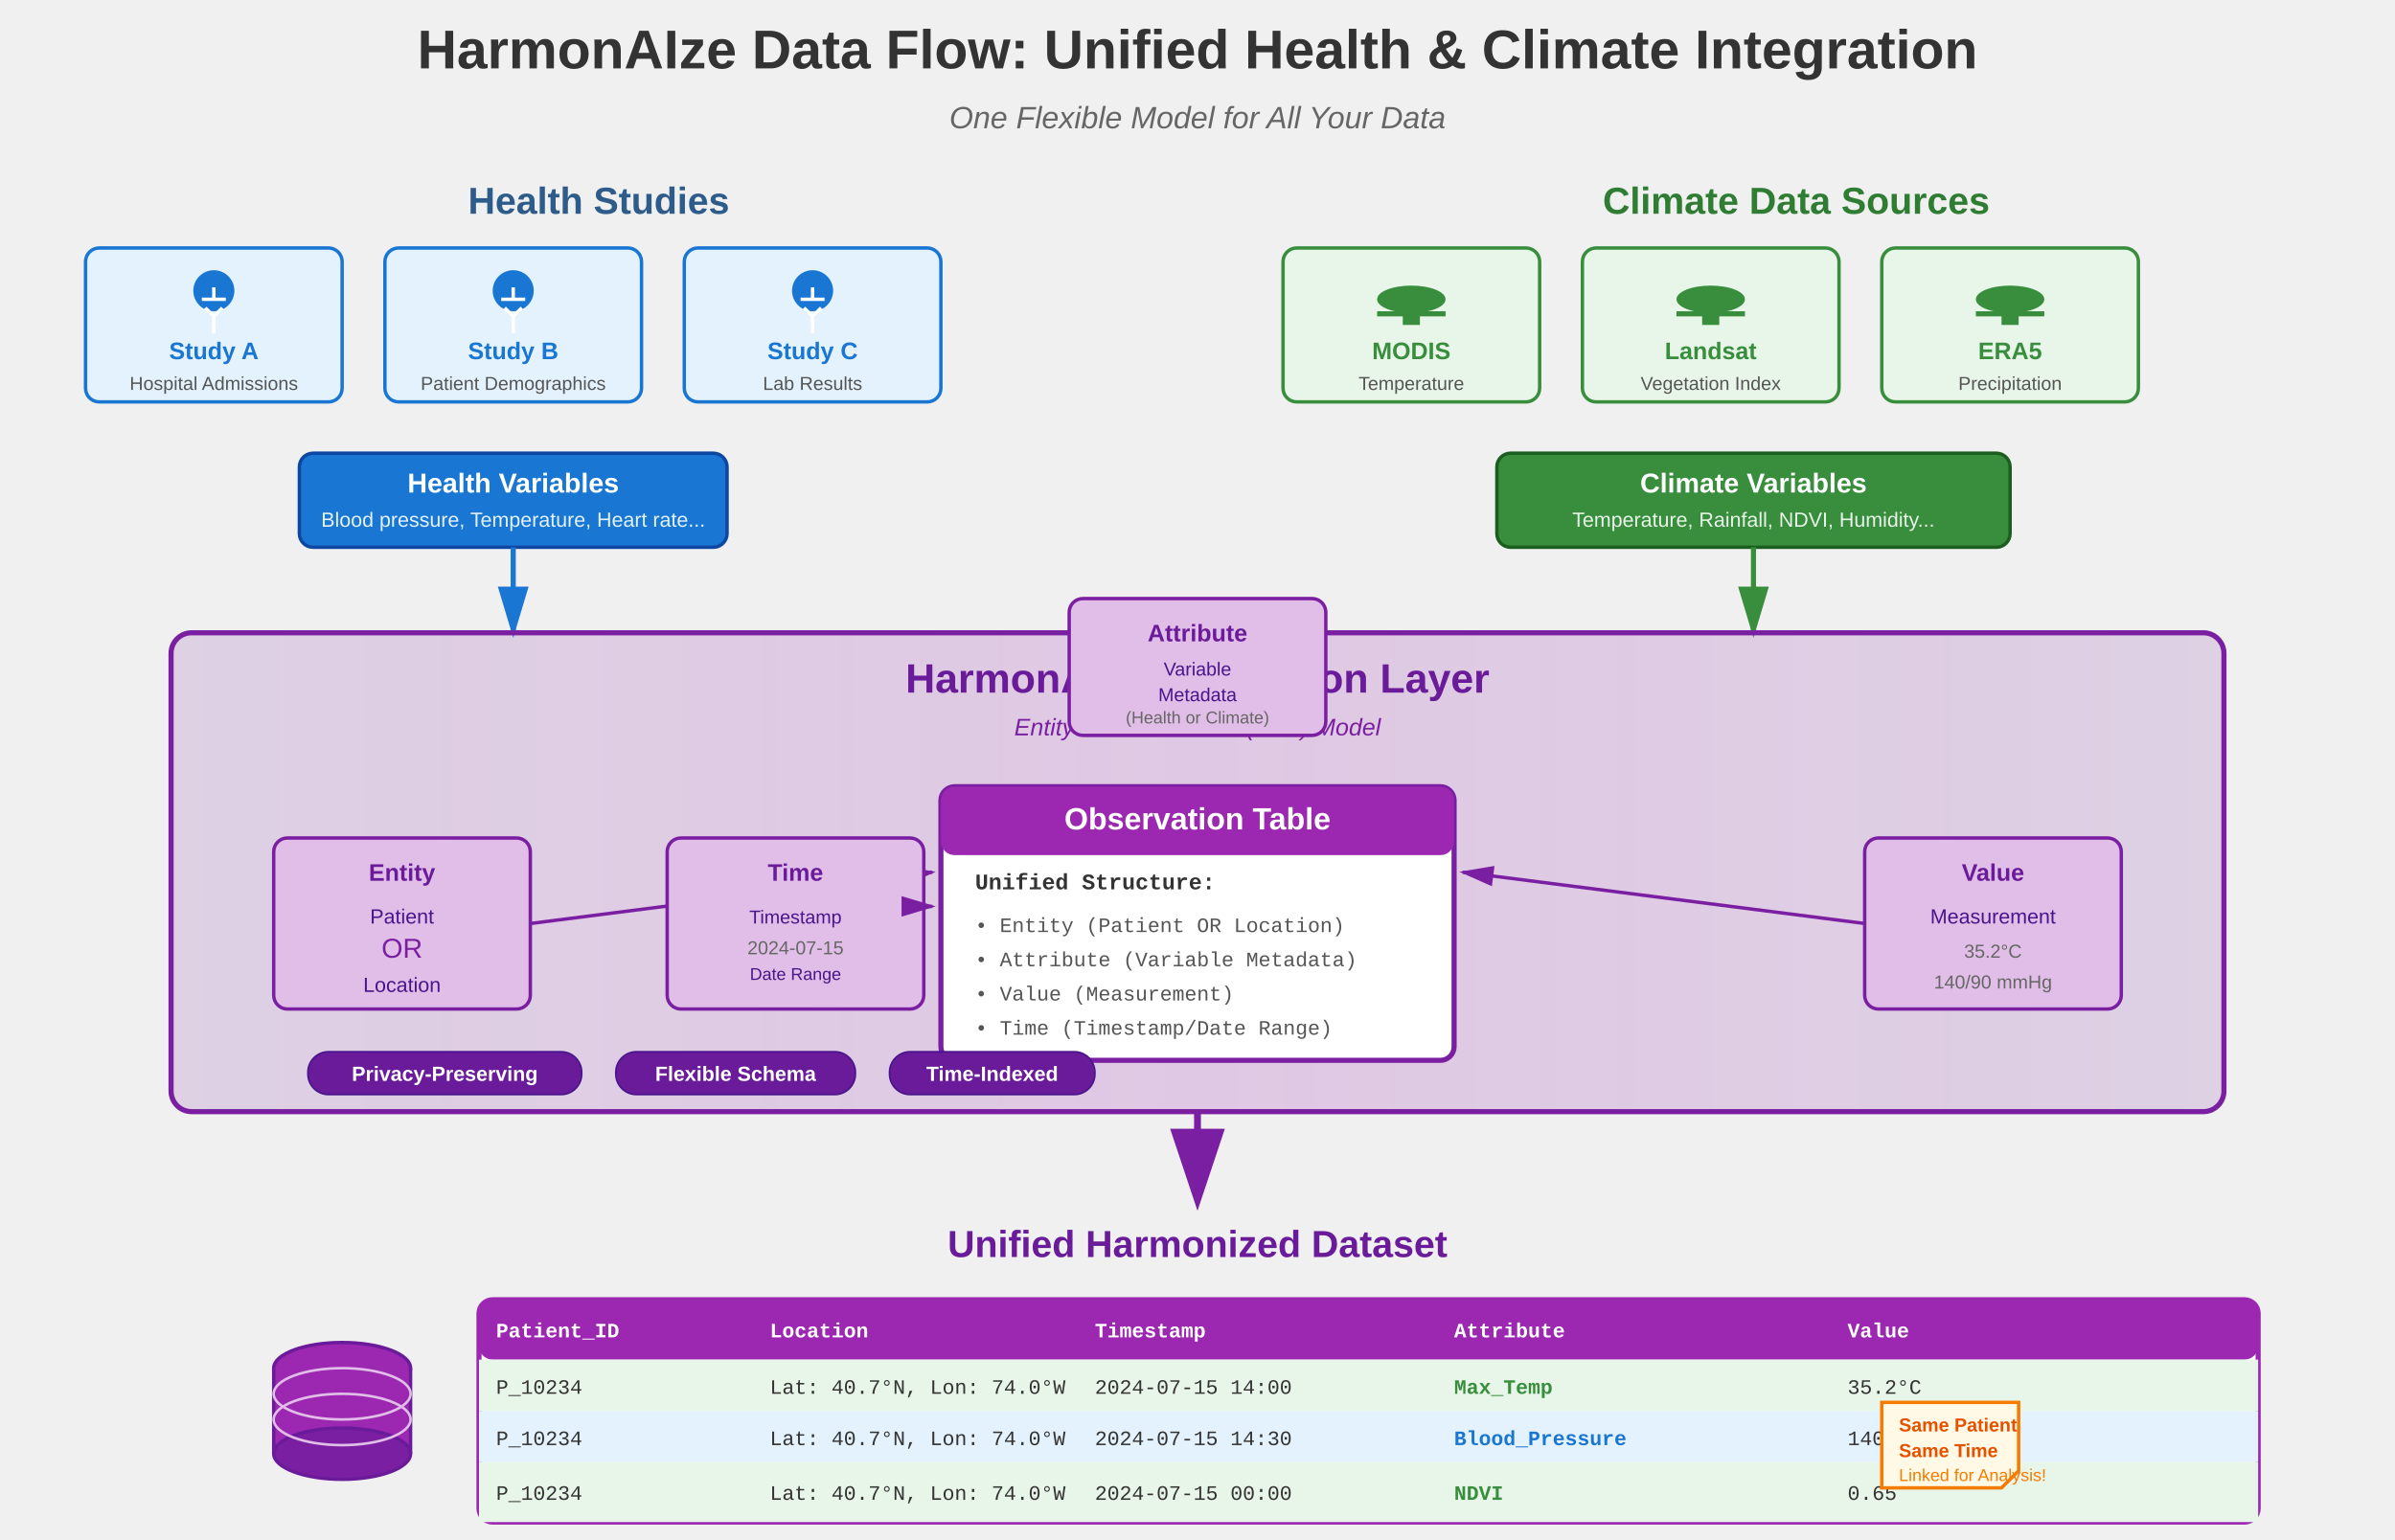
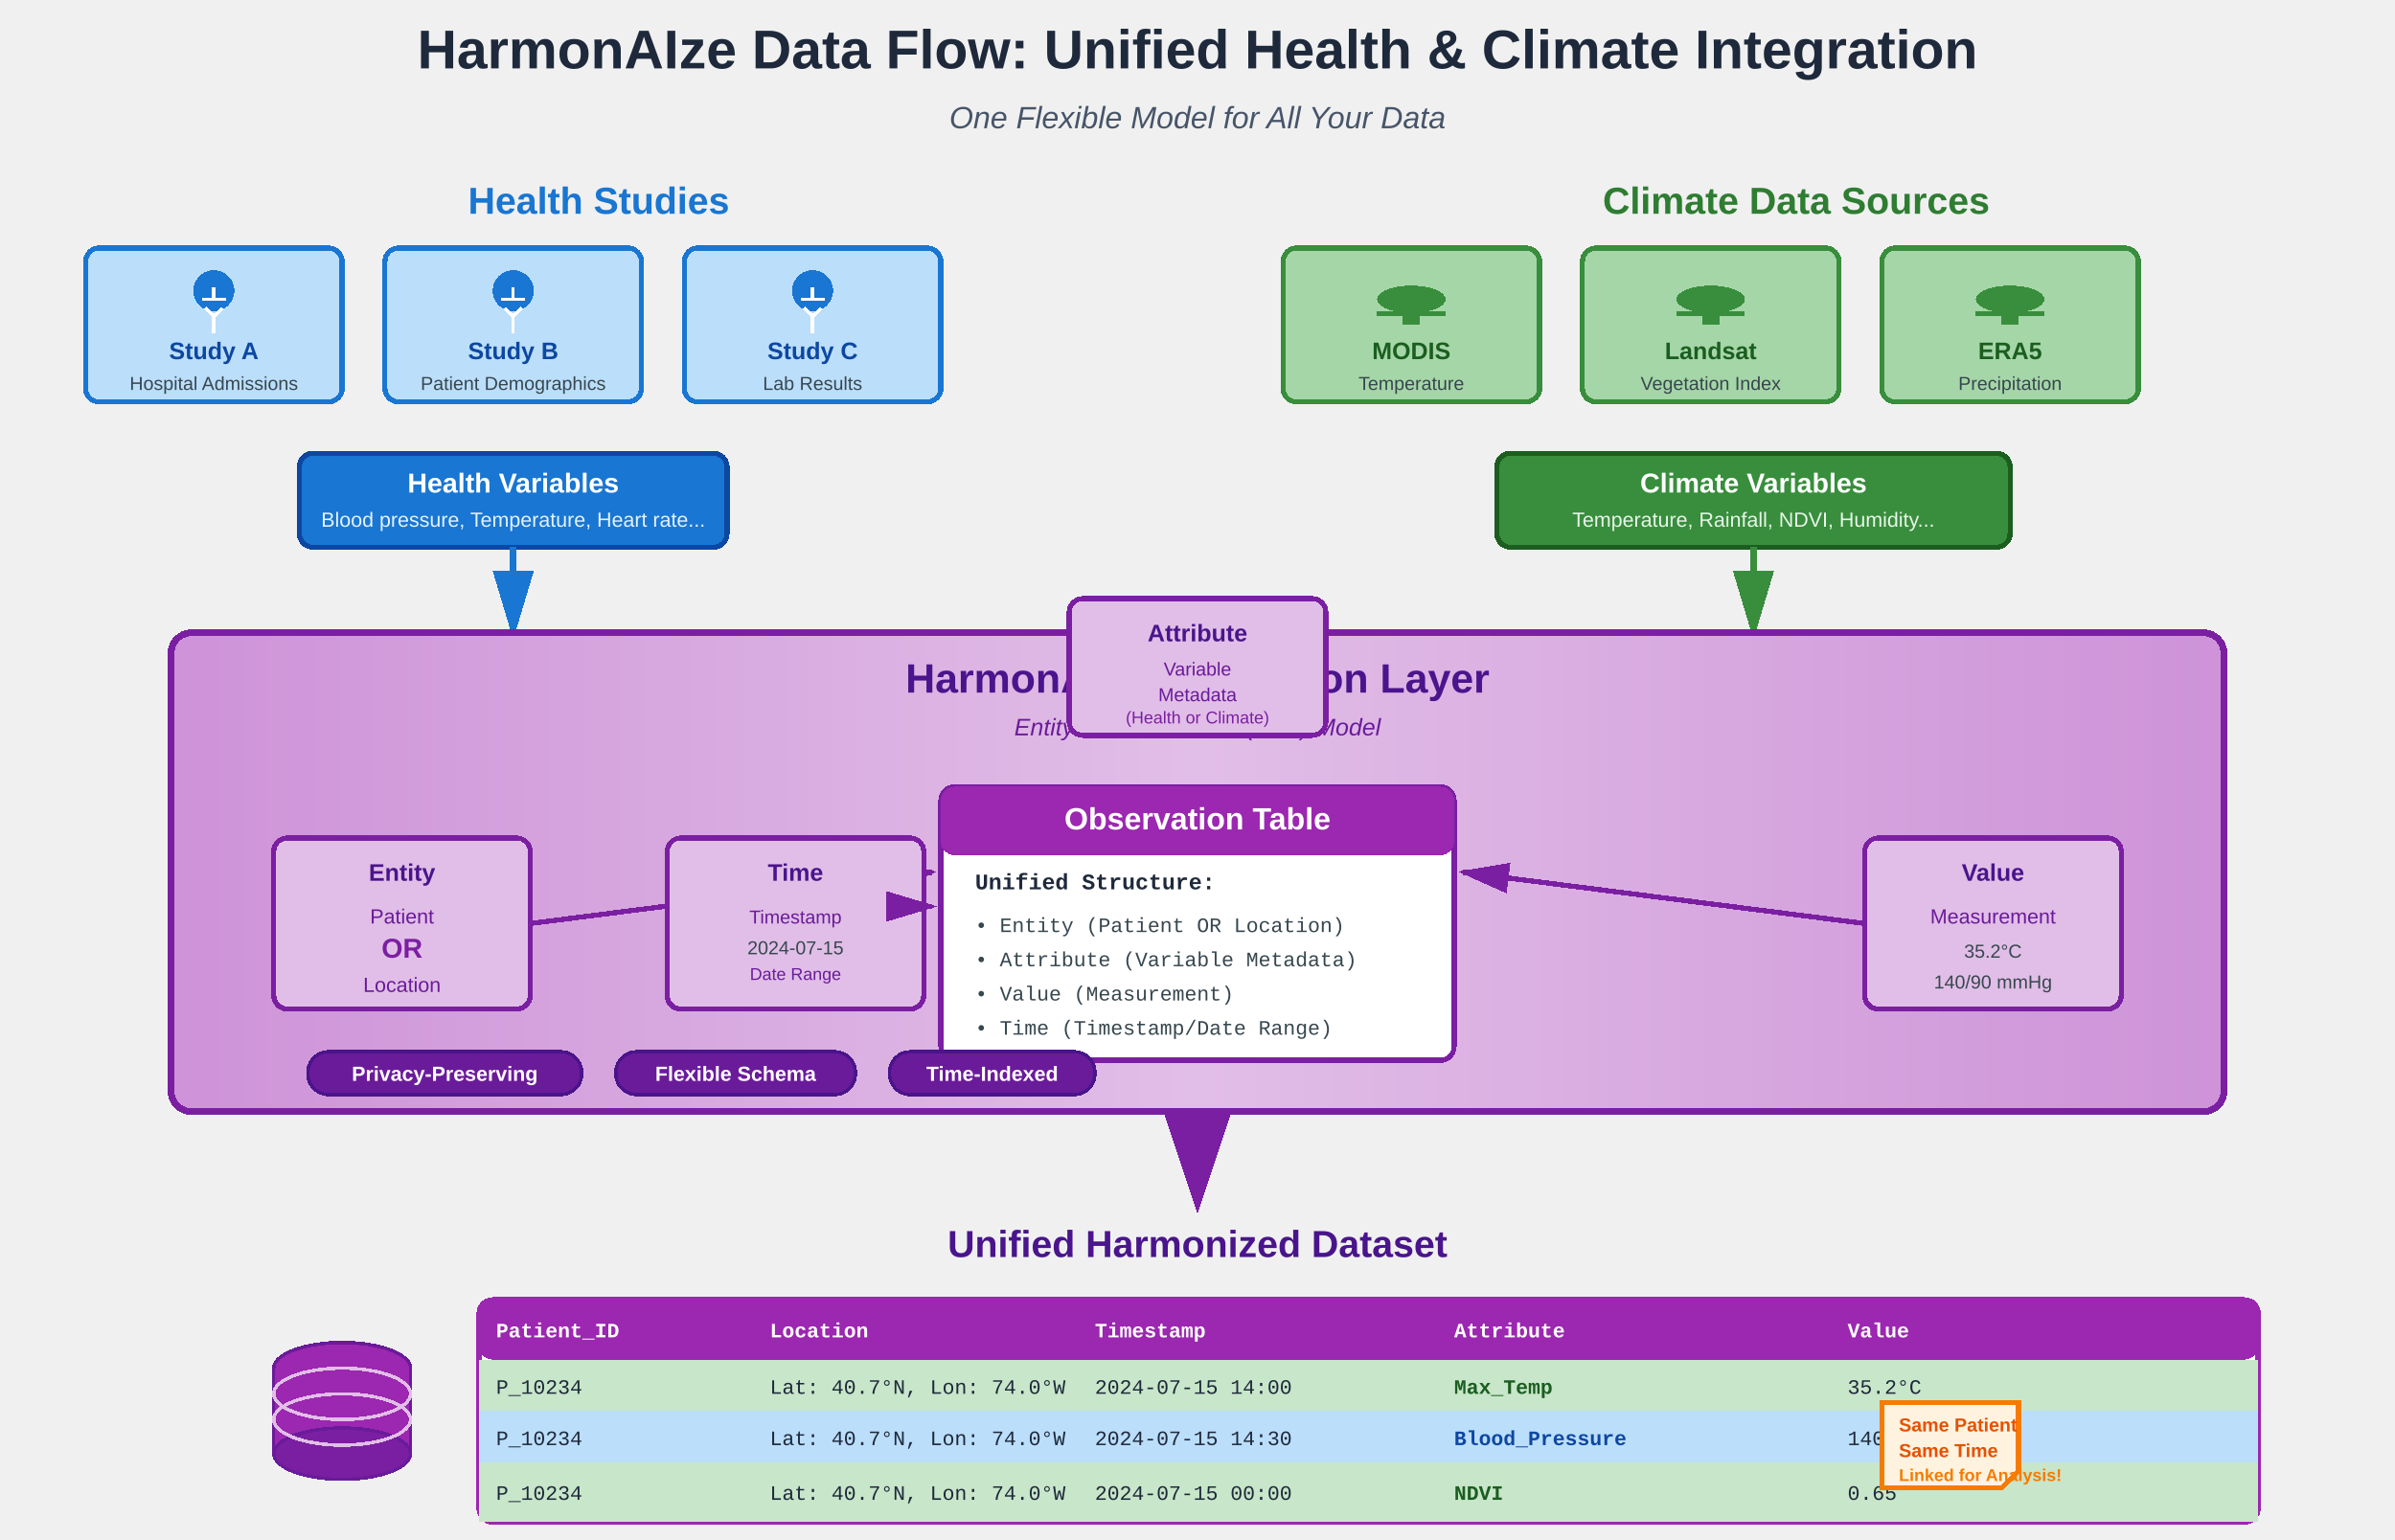
- <svg xmlns="http://www.w3.org/2000/svg" viewBox="0 0 1400 900" width="1400" height="900">
-   <text x="700" y="40" font-family="Arial, sans-serif" font-size="32" font-weight="bold" text-anchor="middle" fill="#333">
+ <svg xmlns="http://www.w3.org/2000/svg" viewBox="0 0 1400 900" width="1400" height="900" shape-rendering="crispEdges">
+   <text x="700" y="40" font-family="Arial, Helvetica, sans-serif" font-size="32" font-weight="bold" text-anchor="middle" fill="#1E293B" text-rendering="geometricPrecision">
    HarmonAIze Data Flow: Unified Health &amp; Climate Integration
  </text>
-   <text x="700" y="75" font-family="Arial, sans-serif" font-size="18" text-anchor="middle" fill="#666" font-style="italic">
+   <text x="700" y="75" font-family="Arial, Helvetica, sans-serif" font-size="18" text-anchor="middle" fill="#475569" font-style="italic" text-rendering="geometricPrecision">
    One Flexible Model for All Your Data
  </text>
  <g id="health-sources">
-     <text x="350" y="125" font-family="Arial, sans-serif" font-size="22" font-weight="bold" text-anchor="middle" fill="#2E5C8A">
+     <text x="350" y="125" font-family="Arial, Helvetica, sans-serif" font-size="22" font-weight="bold" text-anchor="middle" fill="#1976D2" text-rendering="geometricPrecision">
      Health Studies
    </text>
    <g id="study-a">
-       <rect x="50" y="145" width="150" height="90" rx="8" fill="#E3F2FD" stroke="#1976D2" stroke-width="2" />
+       <rect x="50" y="145" width="150" height="90" rx="8" fill="#BBDEFB" stroke="#1976D2" stroke-width="3" />
      <circle cx="125" cy="170" r="12" fill="#1976D2" />
      <path d="M 125 168 L 125 175 M 118 175 L 132 175 M 120 180 L 125 185 M 130 180 L 125 185 M 125 185 L 125 195" stroke="#FFF" stroke-width="2" fill="none" />
-       <text x="125" y="210" font-family="Arial, sans-serif" font-size="14" font-weight="bold" text-anchor="middle" fill="#1976D2">Study A</text>
-       <text x="125" y="228" font-family="Arial, sans-serif" font-size="11" text-anchor="middle" fill="#555">Hospital Admissions</text>
+       <text x="125" y="210" font-family="Arial, Helvetica, sans-serif" font-size="14" font-weight="bold" text-anchor="middle" fill="#0D47A1" text-rendering="geometricPrecision">Study A</text>
+       <text x="125" y="228" font-family="Arial, Helvetica, sans-serif" font-size="11" text-anchor="middle" fill="#37474F" text-rendering="geometricPrecision">Hospital Admissions</text>
    </g>
    <g id="study-b">
-       <rect x="225" y="145" width="150" height="90" rx="8" fill="#E3F2FD" stroke="#1976D2" stroke-width="2" />
+       <rect x="225" y="145" width="150" height="90" rx="8" fill="#BBDEFB" stroke="#1976D2" stroke-width="3" />
      <circle cx="300" cy="170" r="12" fill="#1976D2" />
      <path d="M 300 168 L 300 175 M 293 175 L 307 175 M 295 180 L 300 185 M 305 180 L 300 185 M 300 185 L 300 195" stroke="#FFF" stroke-width="2" fill="none" />
-       <text x="300" y="210" font-family="Arial, sans-serif" font-size="14" font-weight="bold" text-anchor="middle" fill="#1976D2">Study B</text>
-       <text x="300" y="228" font-family="Arial, sans-serif" font-size="11" text-anchor="middle" fill="#555">Patient Demographics</text>
+       <text x="300" y="210" font-family="Arial, Helvetica, sans-serif" font-size="14" font-weight="bold" text-anchor="middle" fill="#0D47A1" text-rendering="geometricPrecision">Study B</text>
+       <text x="300" y="228" font-family="Arial, Helvetica, sans-serif" font-size="11" text-anchor="middle" fill="#37474F" text-rendering="geometricPrecision">Patient Demographics</text>
    </g>
    <g id="study-c">
-       <rect x="400" y="145" width="150" height="90" rx="8" fill="#E3F2FD" stroke="#1976D2" stroke-width="2" />
+       <rect x="400" y="145" width="150" height="90" rx="8" fill="#BBDEFB" stroke="#1976D2" stroke-width="3" />
      <circle cx="475" cy="170" r="12" fill="#1976D2" />
      <path d="M 475 168 L 475 175 M 468 175 L 482 175 M 470 180 L 475 185 M 480 180 L 475 185 M 475 185 L 475 195" stroke="#FFF" stroke-width="2" fill="none" />
-       <text x="475" y="210" font-family="Arial, sans-serif" font-size="14" font-weight="bold" text-anchor="middle" fill="#1976D2">Study C</text>
-       <text x="475" y="228" font-family="Arial, sans-serif" font-size="11" text-anchor="middle" fill="#555">Lab Results</text>
+       <text x="475" y="210" font-family="Arial, Helvetica, sans-serif" font-size="14" font-weight="bold" text-anchor="middle" fill="#0D47A1" text-rendering="geometricPrecision">Study C</text>
+       <text x="475" y="228" font-family="Arial, Helvetica, sans-serif" font-size="11" text-anchor="middle" fill="#37474F" text-rendering="geometricPrecision">Lab Results</text>
    </g>
-     <rect x="175" y="265" width="250" height="55" rx="8" fill="#1976D2" stroke="#0D47A1" stroke-width="2" />
-     <text x="300" y="288" font-family="Arial, sans-serif" font-size="16" font-weight="bold" text-anchor="middle" fill="#FFF">Health Variables</text>
-     <text x="300" y="308" font-family="Arial, sans-serif" font-size="12" text-anchor="middle" fill="#E3F2FD">Blood pressure, Temperature, Heart rate...</text>
-     <path d="M 300 320 L 300 370" stroke="#1976D2" stroke-width="3" fill="none" marker-end="url(#arrowhead-blue)" />
+     <rect x="175" y="265" width="250" height="55" rx="8" fill="#1976D2" stroke="#0D47A1" stroke-width="3" />
+     <text x="300" y="288" font-family="Arial, Helvetica, sans-serif" font-size="16" font-weight="bold" text-anchor="middle" fill="#FFF" text-rendering="geometricPrecision">Health Variables</text>
+     <text x="300" y="308" font-family="Arial, Helvetica, sans-serif" font-size="12" text-anchor="middle" fill="#E3F2FD" text-rendering="geometricPrecision">Blood pressure, Temperature, Heart rate...</text>
+     <path d="M 300 320 L 300 370" stroke="#1976D2" stroke-width="4" fill="none" marker-end="url(#arrowhead-blue)" />
  </g>
  <g id="climate-sources">
-     <text x="1050" y="125" font-family="Arial, sans-serif" font-size="22" font-weight="bold" text-anchor="middle" fill="#2E7D32">
+     <text x="1050" y="125" font-family="Arial, Helvetica, sans-serif" font-size="22" font-weight="bold" text-anchor="middle" fill="#2E7D32" text-rendering="geometricPrecision">
      Climate Data Sources
    </text>
    <g id="satellite-modis">
-       <rect x="750" y="145" width="150" height="90" rx="8" fill="#E8F5E9" stroke="#388E3C" stroke-width="2" />
+       <rect x="750" y="145" width="150" height="90" rx="8" fill="#A5D6A7" stroke="#388E3C" stroke-width="3" />
      <ellipse cx="825" cy="175" rx="20" ry="8" fill="#388E3C" />
      <rect x="820" y="175" width="10" height="15" fill="#388E3C" />
      <rect x="805" y="182" width="40" height="3" fill="#388E3C" />
-       <text x="825" y="210" font-family="Arial, sans-serif" font-size="14" font-weight="bold" text-anchor="middle" fill="#388E3C">MODIS</text>
-       <text x="825" y="228" font-family="Arial, sans-serif" font-size="11" text-anchor="middle" fill="#555">Temperature</text>
+       <text x="825" y="210" font-family="Arial, Helvetica, sans-serif" font-size="14" font-weight="bold" text-anchor="middle" fill="#1B5E20" text-rendering="geometricPrecision">MODIS</text>
+       <text x="825" y="228" font-family="Arial, Helvetica, sans-serif" font-size="11" text-anchor="middle" fill="#37474F" text-rendering="geometricPrecision">Temperature</text>
    </g>
    <g id="satellite-landsat">
-       <rect x="925" y="145" width="150" height="90" rx="8" fill="#E8F5E9" stroke="#388E3C" stroke-width="2" />
+       <rect x="925" y="145" width="150" height="90" rx="8" fill="#A5D6A7" stroke="#388E3C" stroke-width="3" />
      <ellipse cx="1000" cy="175" rx="20" ry="8" fill="#388E3C" />
      <rect x="995" y="175" width="10" height="15" fill="#388E3C" />
      <rect x="980" y="182" width="40" height="3" fill="#388E3C" />
-       <text x="1000" y="210" font-family="Arial, sans-serif" font-size="14" font-weight="bold" text-anchor="middle" fill="#388E3C">Landsat</text>
-       <text x="1000" y="228" font-family="Arial, sans-serif" font-size="11" text-anchor="middle" fill="#555">Vegetation Index</text>
+       <text x="1000" y="210" font-family="Arial, Helvetica, sans-serif" font-size="14" font-weight="bold" text-anchor="middle" fill="#1B5E20" text-rendering="geometricPrecision">Landsat</text>
+       <text x="1000" y="228" font-family="Arial, Helvetica, sans-serif" font-size="11" text-anchor="middle" fill="#37474F" text-rendering="geometricPrecision">Vegetation Index</text>
    </g>
    <g id="era5">
-       <rect x="1100" y="145" width="150" height="90" rx="8" fill="#E8F5E9" stroke="#388E3C" stroke-width="2" />
+       <rect x="1100" y="145" width="150" height="90" rx="8" fill="#A5D6A7" stroke="#388E3C" stroke-width="3" />
      <ellipse cx="1175" cy="175" rx="20" ry="8" fill="#388E3C" />
      <rect x="1170" y="175" width="10" height="15" fill="#388E3C" />
      <rect x="1155" y="182" width="40" height="3" fill="#388E3C" />
-       <text x="1175" y="210" font-family="Arial, sans-serif" font-size="14" font-weight="bold" text-anchor="middle" fill="#388E3C">ERA5</text>
-       <text x="1175" y="228" font-family="Arial, sans-serif" font-size="11" text-anchor="middle" fill="#555">Precipitation</text>
+       <text x="1175" y="210" font-family="Arial, Helvetica, sans-serif" font-size="14" font-weight="bold" text-anchor="middle" fill="#1B5E20" text-rendering="geometricPrecision">ERA5</text>
+       <text x="1175" y="228" font-family="Arial, Helvetica, sans-serif" font-size="11" text-anchor="middle" fill="#37474F" text-rendering="geometricPrecision">Precipitation</text>
    </g>
-     <rect x="875" y="265" width="300" height="55" rx="8" fill="#388E3C" stroke="#1B5E20" stroke-width="2" />
-     <text x="1025" y="288" font-family="Arial, sans-serif" font-size="16" font-weight="bold" text-anchor="middle" fill="#FFF">Climate Variables</text>
-     <text x="1025" y="308" font-family="Arial, sans-serif" font-size="12" text-anchor="middle" fill="#E8F5E9">Temperature, Rainfall, NDVI, Humidity...</text>
-     <path d="M 1025 320 L 1025 370" stroke="#388E3C" stroke-width="3" fill="none" marker-end="url(#arrowhead-green)" />
+     <rect x="875" y="265" width="300" height="55" rx="8" fill="#388E3C" stroke="#1B5E20" stroke-width="3" />
+     <text x="1025" y="288" font-family="Arial, Helvetica, sans-serif" font-size="16" font-weight="bold" text-anchor="middle" fill="#FFF" text-rendering="geometricPrecision">Climate Variables</text>
+     <text x="1025" y="308" font-family="Arial, Helvetica, sans-serif" font-size="12" text-anchor="middle" fill="#E8F5E9" text-rendering="geometricPrecision">Temperature, Rainfall, NDVI, Humidity...</text>
+     <path d="M 1025 320 L 1025 370" stroke="#388E3C" stroke-width="4" fill="none" marker-end="url(#arrowhead-green)" />
  </g>
  <g id="integration-layer">
    <defs>
      <linearGradient id="purpleGradient" x1="0%" y1="0%" x2="100%" y2="0%">
-         <stop offset="0%" style="stop-color:#7B1FA2;stop-opacity:0.15" />
-         <stop offset="50%" style="stop-color:#9C27B0;stop-opacity:0.2" />
-         <stop offset="100%" style="stop-color:#7B1FA2;stop-opacity:0.15" />
+         <stop offset="0%" style="stop-color:#CE93D8;stop-opacity:1" />
+         <stop offset="50%" style="stop-color:#E1BEE7;stop-opacity:1" />
+         <stop offset="100%" style="stop-color:#CE93D8;stop-opacity:1" />
      </linearGradient>
    </defs>
-     <rect x="100" y="370" width="1200" height="280" rx="12" fill="url(#purpleGradient)" stroke="#7B1FA2" stroke-width="3" />
-     <text x="700" y="405" font-family="Arial, sans-serif" font-size="24" font-weight="bold" text-anchor="middle" fill="#6A1B9A">
+     <rect x="100" y="370" width="1200" height="280" rx="12" fill="url(#purpleGradient)" stroke="#7B1FA2" stroke-width="4" />
+     <text x="700" y="405" font-family="Arial, Helvetica, sans-serif" font-size="24" font-weight="bold" text-anchor="middle" fill="#4A148C" text-rendering="geometricPrecision">
      HarmonAIze Integration Layer
    </text>
-     <text x="700" y="430" font-family="Arial, sans-serif" font-size="14" text-anchor="middle" fill="#7B1FA2" font-style="italic">
+     <text x="700" y="430" font-family="Arial, Helvetica, sans-serif" font-size="14" text-anchor="middle" fill="#6A1B9A" font-style="italic" text-rendering="geometricPrecision">
      Entity-Attribute-Value (EAV) Model
    </text>
    <g id="observation-core">
      <rect x="550" y="460" width="300" height="160" rx="8" fill="#FFF" stroke="#7B1FA2" stroke-width="3" />
      <rect x="550" y="460" width="300" height="40" rx="8" fill="#9C27B0" />
-       <text x="700" y="485" font-family="Arial, sans-serif" font-size="18" font-weight="bold" text-anchor="middle" fill="#FFF">Observation Table</text>
-       <text x="570" y="520" font-family="Courier New, monospace" font-size="13" fill="#333" font-weight="bold">Unified Structure:</text>
-       <text x="570" y="545" font-family="Courier New, monospace" font-size="12" fill="#555">• Entity (Patient OR Location)</text>
-       <text x="570" y="565" font-family="Courier New, monospace" font-size="12" fill="#555">• Attribute (Variable Metadata)</text>
-       <text x="570" y="585" font-family="Courier New, monospace" font-size="12" fill="#555">• Value (Measurement)</text>
-       <text x="570" y="605" font-family="Courier New, monospace" font-size="12" fill="#555">• Time (Timestamp/Date Range)</text>
+       <text x="700" y="485" font-family="Arial, Helvetica, sans-serif" font-size="18" font-weight="bold" text-anchor="middle" fill="#FFF" text-rendering="geometricPrecision">Observation Table</text>
+       <text x="570" y="520" font-family="Courier New, monospace" font-size="13" fill="#1E293B" font-weight="bold" text-rendering="geometricPrecision">Unified Structure:</text>
+       <text x="570" y="545" font-family="Courier New, monospace" font-size="12" fill="#37474F" text-rendering="geometricPrecision">• Entity (Patient OR Location)</text>
+       <text x="570" y="565" font-family="Courier New, monospace" font-size="12" fill="#37474F" text-rendering="geometricPrecision">• Attribute (Variable Metadata)</text>
+       <text x="570" y="585" font-family="Courier New, monospace" font-size="12" fill="#37474F" text-rendering="geometricPrecision">• Value (Measurement)</text>
+       <text x="570" y="605" font-family="Courier New, monospace" font-size="12" fill="#37474F" text-rendering="geometricPrecision">• Time (Timestamp/Date Range)</text>
    </g>
    <g id="entity-component">
-       <rect x="160" y="490" width="150" height="100" rx="8" fill="#E1BEE7" stroke="#7B1FA2" stroke-width="2" />
-       <text x="235" y="515" font-family="Arial, sans-serif" font-size="14" font-weight="bold" text-anchor="middle" fill="#6A1B9A">Entity</text>
-       <text x="235" y="540" font-family="Arial, sans-serif" font-size="12" text-anchor="middle" fill="#4A148C">Patient</text>
-       <text x="235" y="560" font-family="Arial, sans-serif" font-size="16" text-anchor="middle" fill="#7B1FA2">OR</text>
-       <text x="235" y="580" font-family="Arial, sans-serif" font-size="12" text-anchor="middle" fill="#4A148C">Location</text>
-       <path d="M 310 540 L 545 510" stroke="#7B1FA2" stroke-width="2" fill="none" marker-end="url(#arrowhead-purple)" />
+       <rect x="160" y="490" width="150" height="100" rx="8" fill="#E1BEE7" stroke="#7B1FA2" stroke-width="3" />
+       <text x="235" y="515" font-family="Arial, Helvetica, sans-serif" font-size="14" font-weight="bold" text-anchor="middle" fill="#4A148C" text-rendering="geometricPrecision">Entity</text>
+       <text x="235" y="540" font-family="Arial, Helvetica, sans-serif" font-size="12" text-anchor="middle" fill="#6A1B9A" text-rendering="geometricPrecision">Patient</text>
+       <text x="235" y="560" font-family="Arial, Helvetica, sans-serif" font-size="16" text-anchor="middle" fill="#7B1FA2" font-weight="bold" text-rendering="geometricPrecision">OR</text>
+       <text x="235" y="580" font-family="Arial, Helvetica, sans-serif" font-size="12" text-anchor="middle" fill="#6A1B9A" text-rendering="geometricPrecision">Location</text>
+       <path d="M 310 540 L 545 510" stroke="#7B1FA2" stroke-width="3" fill="none" marker-end="url(#arrowhead-purple)" />
    </g>
    <g id="attribute-component">
-       <rect x="625" y="350" width="150" height="80" rx="8" fill="#E1BEE7" stroke="#7B1FA2" stroke-width="2" />
-       <text x="700" y="375" font-family="Arial, sans-serif" font-size="14" font-weight="bold" text-anchor="middle" fill="#6A1B9A">Attribute</text>
-       <text x="700" y="395" font-family="Arial, sans-serif" font-size="11" text-anchor="middle" fill="#4A148C">Variable</text>
-       <text x="700" y="410" font-family="Arial, sans-serif" font-size="11" text-anchor="middle" fill="#4A148C">Metadata</text>
-       <text x="700" y="423" font-family="Arial, sans-serif" font-size="10" text-anchor="middle" fill="#666">(Health or Climate)</text>
+       <rect x="625" y="350" width="150" height="80" rx="8" fill="#E1BEE7" stroke="#7B1FA2" stroke-width="3" />
+       <text x="700" y="375" font-family="Arial, Helvetica, sans-serif" font-size="14" font-weight="bold" text-anchor="middle" fill="#4A148C" text-rendering="geometricPrecision">Attribute</text>
+       <text x="700" y="395" font-family="Arial, Helvetica, sans-serif" font-size="11" text-anchor="middle" fill="#6A1B9A" text-rendering="geometricPrecision">Variable</text>
+       <text x="700" y="410" font-family="Arial, Helvetica, sans-serif" font-size="11" text-anchor="middle" fill="#6A1B9A" text-rendering="geometricPrecision">Metadata</text>
+       <text x="700" y="423" font-family="Arial, Helvetica, sans-serif" font-size="10" text-anchor="middle" fill="#7B1FA2" text-rendering="geometricPrecision">(Health or Climate)</text>
    </g>
    <g id="value-component">
-       <rect x="1090" y="490" width="150" height="100" rx="8" fill="#E1BEE7" stroke="#7B1FA2" stroke-width="2" />
-       <text x="1165" y="515" font-family="Arial, sans-serif" font-size="14" font-weight="bold" text-anchor="middle" fill="#6A1B9A">Value</text>
-       <text x="1165" y="540" font-family="Arial, sans-serif" font-size="12" text-anchor="middle" fill="#4A148C">Measurement</text>
-       <text x="1165" y="560" font-family="Arial, sans-serif" font-size="11" text-anchor="middle" fill="#666">35.2°C</text>
-       <text x="1165" y="578" font-family="Arial, sans-serif" font-size="11" text-anchor="middle" fill="#666">140/90 mmHg</text>
-       <path d="M 1090 540 L 855 510" stroke="#7B1FA2" stroke-width="2" fill="none" marker-end="url(#arrowhead-purple)" />
+       <rect x="1090" y="490" width="150" height="100" rx="8" fill="#E1BEE7" stroke="#7B1FA2" stroke-width="3" />
+       <text x="1165" y="515" font-family="Arial, Helvetica, sans-serif" font-size="14" font-weight="bold" text-anchor="middle" fill="#4A148C" text-rendering="geometricPrecision">Value</text>
+       <text x="1165" y="540" font-family="Arial, Helvetica, sans-serif" font-size="12" text-anchor="middle" fill="#6A1B9A" text-rendering="geometricPrecision">Measurement</text>
+       <text x="1165" y="560" font-family="Arial, Helvetica, sans-serif" font-size="11" text-anchor="middle" fill="#37474F" text-rendering="geometricPrecision">35.2°C</text>
+       <text x="1165" y="578" font-family="Arial, Helvetica, sans-serif" font-size="11" text-anchor="middle" fill="#37474F" text-rendering="geometricPrecision">140/90 mmHg</text>
+       <path d="M 1090 540 L 855 510" stroke="#7B1FA2" stroke-width="3" fill="none" marker-end="url(#arrowhead-purple)" />
    </g>
    <g id="time-component">
-       <rect x="390" y="490" width="150" height="100" rx="8" fill="#E1BEE7" stroke="#7B1FA2" stroke-width="2" />
-       <text x="465" y="515" font-family="Arial, sans-serif" font-size="14" font-weight="bold" text-anchor="middle" fill="#6A1B9A">Time</text>
-       <text x="465" y="540" font-family="Arial, sans-serif" font-size="11" text-anchor="middle" fill="#4A148C">Timestamp</text>
-       <text x="465" y="558" font-family="Arial, sans-serif" font-size="11" text-anchor="middle" fill="#666">2024-07-15</text>
-       <text x="465" y="573" font-family="Arial, sans-serif" font-size="10" text-anchor="middle" fill="#4A148C">Date Range</text>
-       <path d="M 540 530 L 545 530" stroke="#7B1FA2" stroke-width="2" fill="none" marker-end="url(#arrowhead-purple)" />
+       <rect x="390" y="490" width="150" height="100" rx="8" fill="#E1BEE7" stroke="#7B1FA2" stroke-width="3" />
+       <text x="465" y="515" font-family="Arial, Helvetica, sans-serif" font-size="14" font-weight="bold" text-anchor="middle" fill="#4A148C" text-rendering="geometricPrecision">Time</text>
+       <text x="465" y="540" font-family="Arial, Helvetica, sans-serif" font-size="11" text-anchor="middle" fill="#6A1B9A" text-rendering="geometricPrecision">Timestamp</text>
+       <text x="465" y="558" font-family="Arial, Helvetica, sans-serif" font-size="11" text-anchor="middle" fill="#37474F" text-rendering="geometricPrecision">2024-07-15</text>
+       <text x="465" y="573" font-family="Arial, Helvetica, sans-serif" font-size="10" text-anchor="middle" fill="#6A1B9A" text-rendering="geometricPrecision">Date Range</text>
+       <path d="M 540 530 L 545 530" stroke="#7B1FA2" stroke-width="3" fill="none" marker-end="url(#arrowhead-purple)" />
    </g>
    <g id="feature-tags">
-       <rect x="180" y="615" width="160" height="25" rx="12" fill="#6A1B9A" stroke="#4A148C" stroke-width="1" />
-       <text x="260" y="632" font-family="Arial, sans-serif" font-size="12" font-weight="bold" text-anchor="middle" fill="#FFF">Privacy-Preserving</text>
-       <rect x="360" y="615" width="140" height="25" rx="12" fill="#6A1B9A" stroke="#4A148C" stroke-width="1" />
-       <text x="430" y="632" font-family="Arial, sans-serif" font-size="12" font-weight="bold" text-anchor="middle" fill="#FFF">Flexible Schema</text>
-       <rect x="520" y="615" width="120" height="25" rx="12" fill="#6A1B9A" stroke="#4A148C" stroke-width="1" />
-       <text x="580" y="632" font-family="Arial, sans-serif" font-size="12" font-weight="bold" text-anchor="middle" fill="#FFF">Time-Indexed</text>
+       <rect x="180" y="615" width="160" height="25" rx="12" fill="#6A1B9A" stroke="#4A148C" stroke-width="2" />
+       <text x="260" y="632" font-family="Arial, Helvetica, sans-serif" font-size="12" font-weight="bold" text-anchor="middle" fill="#FFF" text-rendering="geometricPrecision">Privacy-Preserving</text>
+       <rect x="360" y="615" width="140" height="25" rx="12" fill="#6A1B9A" stroke="#4A148C" stroke-width="2" />
+       <text x="430" y="632" font-family="Arial, Helvetica, sans-serif" font-size="12" font-weight="bold" text-anchor="middle" fill="#FFF" text-rendering="geometricPrecision">Flexible Schema</text>
+       <rect x="520" y="615" width="120" height="25" rx="12" fill="#6A1B9A" stroke="#4A148C" stroke-width="2" />
+       <text x="580" y="632" font-family="Arial, Helvetica, sans-serif" font-size="12" font-weight="bold" text-anchor="middle" fill="#FFF" text-rendering="geometricPrecision">Time-Indexed</text>
    </g>
  </g>
  <g id="unified-output">
-     <path d="M 700 650 L 700 700" stroke="#7B1FA2" stroke-width="4" fill="none" marker-end="url(#arrowhead-purple-large)" />
-     <text x="700" y="735" font-family="Arial, sans-serif" font-size="22" font-weight="bold" text-anchor="middle" fill="#6A1B9A">
+     <path d="M 700 650 L 700 700" stroke="#7B1FA2" stroke-width="5" fill="none" marker-end="url(#arrowhead-purple-large)" />
+     <text x="700" y="735" font-family="Arial, Helvetica, sans-serif" font-size="22" font-weight="bold" text-anchor="middle" fill="#4A148C" text-rendering="geometricPrecision">
      Unified Harmonized Dataset
    </text>
    <g id="database-icon">
      <ellipse cx="200" cy="800" rx="40" ry="15" fill="#9C27B0" stroke="#6A1B9A" stroke-width="2" />
      <rect x="160" y="800" width="80" height="50" fill="#9C27B0" stroke="none" />
      <ellipse cx="200" cy="850" rx="40" ry="15" fill="#7B1FA2" stroke="#6A1B9A" stroke-width="2" />
      <path d="M 160 800 L 160 850" stroke="#6A1B9A" stroke-width="2" />
      <path d="M 240 800 L 240 850" stroke="#6A1B9A" stroke-width="2" />
-       <ellipse cx="200" cy="815" rx="40" ry="15" fill="none" stroke="#E1BEE7" stroke-width="1.5" />
-       <ellipse cx="200" cy="830" rx="40" ry="15" fill="none" stroke="#E1BEE7" stroke-width="1.5" />
+       <ellipse cx="200" cy="815" rx="40" ry="15" fill="none" stroke="#E1BEE7" stroke-width="2" />
+       <ellipse cx="200" cy="830" rx="40" ry="15" fill="none" stroke="#E1BEE7" stroke-width="2" />
    </g>
    <g id="sample-table">
      <rect x="280" y="760" width="1040" height="130" rx="8" fill="#FFF" stroke="#9C27B0" stroke-width="3" />
      <rect x="280" y="760" width="1040" height="35" rx="8" fill="#9C27B0" />
-       <text x="290" y="782" font-family="Courier New, monospace" font-size="12" font-weight="bold" fill="#FFF">Patient_ID</text>
-       <text x="450" y="782" font-family="Courier New, monospace" font-size="12" font-weight="bold" fill="#FFF">Location</text>
-       <text x="640" y="782" font-family="Courier New, monospace" font-size="12" font-weight="bold" fill="#FFF">Timestamp</text>
-       <text x="850" y="782" font-family="Courier New, monospace" font-size="12" font-weight="bold" fill="#FFF">Attribute</text>
-       <text x="1080" y="782" font-family="Courier New, monospace" font-size="12" font-weight="bold" fill="#FFF">Value</text>
-       <rect x="280" y="795" width="1040" height="30" fill="#E8F5E9" />
-       <text x="290" y="815" font-family="Courier New, monospace" font-size="12" fill="#333">P_10234</text>
-       <text x="450" y="815" font-family="Courier New, monospace" font-size="12" fill="#333">Lat: 40.7°N, Lon: 74.0°W</text>
-       <text x="640" y="815" font-family="Courier New, monospace" font-size="12" fill="#333">2024-07-15 14:00</text>
-       <text x="850" y="815" font-family="Courier New, monospace" font-size="12" fill="#388E3C" font-weight="bold">Max_Temp</text>
-       <text x="1080" y="815" font-family="Courier New, monospace" font-size="12" fill="#333">35.2°C</text>
-       <rect x="280" y="825" width="1040" height="30" fill="#E3F2FD" />
-       <text x="290" y="845" font-family="Courier New, monospace" font-size="12" fill="#333">P_10234</text>
-       <text x="450" y="845" font-family="Courier New, monospace" font-size="12" fill="#333">Lat: 40.7°N, Lon: 74.0°W</text>
-       <text x="640" y="845" font-family="Courier New, monospace" font-size="12" fill="#333">2024-07-15 14:30</text>
-       <text x="850" y="845" font-family="Courier New, monospace" font-size="12" fill="#1976D2" font-weight="bold">Blood_Pressure</text>
-       <text x="1080" y="845" font-family="Courier New, monospace" font-size="12" fill="#333">140/90 mmHg</text>
-       <rect x="280" y="855" width="1040" height="35" fill="#E8F5E9" />
-       <text x="290" y="877" font-family="Courier New, monospace" font-size="12" fill="#333">P_10234</text>
-       <text x="450" y="877" font-family="Courier New, monospace" font-size="12" fill="#333">Lat: 40.7°N, Lon: 74.0°W</text>
-       <text x="640" y="877" font-family="Courier New, monospace" font-size="12" fill="#333">2024-07-15 00:00</text>
-       <text x="850" y="877" font-family="Courier New, monospace" font-size="12" fill="#388E3C" font-weight="bold">NDVI</text>
-       <text x="1080" y="877" font-family="Courier New, monospace" font-size="12" fill="#333">0.65</text>
+       <text x="290" y="782" font-family="Courier New, monospace" font-size="12" font-weight="bold" fill="#FFF" text-rendering="geometricPrecision">Patient_ID</text>
+       <text x="450" y="782" font-family="Courier New, monospace" font-size="12" font-weight="bold" fill="#FFF" text-rendering="geometricPrecision">Location</text>
+       <text x="640" y="782" font-family="Courier New, monospace" font-size="12" font-weight="bold" fill="#FFF" text-rendering="geometricPrecision">Timestamp</text>
+       <text x="850" y="782" font-family="Courier New, monospace" font-size="12" font-weight="bold" fill="#FFF" text-rendering="geometricPrecision">Attribute</text>
+       <text x="1080" y="782" font-family="Courier New, monospace" font-size="12" font-weight="bold" fill="#FFF" text-rendering="geometricPrecision">Value</text>
+       <rect x="280" y="795" width="1040" height="30" fill="#C8E6C9" />
+       <text x="290" y="815" font-family="Courier New, monospace" font-size="12" fill="#1E293B" text-rendering="geometricPrecision">P_10234</text>
+       <text x="450" y="815" font-family="Courier New, monospace" font-size="12" fill="#1E293B" text-rendering="geometricPrecision">Lat: 40.7°N, Lon: 74.0°W</text>
+       <text x="640" y="815" font-family="Courier New, monospace" font-size="12" fill="#1E293B" text-rendering="geometricPrecision">2024-07-15 14:00</text>
+       <text x="850" y="815" font-family="Courier New, monospace" font-size="12" fill="#1B5E20" font-weight="bold" text-rendering="geometricPrecision">Max_Temp</text>
+       <text x="1080" y="815" font-family="Courier New, monospace" font-size="12" fill="#1E293B" text-rendering="geometricPrecision">35.2°C</text>
+       <rect x="280" y="825" width="1040" height="30" fill="#BBDEFB" />
+       <text x="290" y="845" font-family="Courier New, monospace" font-size="12" fill="#1E293B" text-rendering="geometricPrecision">P_10234</text>
+       <text x="450" y="845" font-family="Courier New, monospace" font-size="12" fill="#1E293B" text-rendering="geometricPrecision">Lat: 40.7°N, Lon: 74.0°W</text>
+       <text x="640" y="845" font-family="Courier New, monospace" font-size="12" fill="#1E293B" text-rendering="geometricPrecision">2024-07-15 14:30</text>
+       <text x="850" y="845" font-family="Courier New, monospace" font-size="12" fill="#0D47A1" font-weight="bold" text-rendering="geometricPrecision">Blood_Pressure</text>
+       <text x="1080" y="845" font-family="Courier New, monospace" font-size="12" fill="#1E293B" text-rendering="geometricPrecision">140/90 mmHg</text>
+       <rect x="280" y="855" width="1040" height="35" fill="#C8E6C9" />
+       <text x="290" y="877" font-family="Courier New, monospace" font-size="12" fill="#1E293B" text-rendering="geometricPrecision">P_10234</text>
+       <text x="450" y="877" font-family="Courier New, monospace" font-size="12" fill="#1E293B" text-rendering="geometricPrecision">Lat: 40.7°N, Lon: 74.0°W</text>
+       <text x="640" y="877" font-family="Courier New, monospace" font-size="12" fill="#1E293B" text-rendering="geometricPrecision">2024-07-15 00:00</text>
+       <text x="850" y="877" font-family="Courier New, monospace" font-size="12" fill="#1B5E20" font-weight="bold" text-rendering="geometricPrecision">NDVI</text>
+       <text x="1080" y="877" font-family="Courier New, monospace" font-size="12" fill="#1E293B" text-rendering="geometricPrecision">0.65</text>
    </g>
    <g id="integration-callout">
-       <path d="M 1100 820 L 1180 820 L 1180 860 L 1170 870 L 1100 870 Z" fill="#FFF9E6" stroke="#F57C00" stroke-width="2" />
-       <text x="1110" y="837" font-family="Arial, sans-serif" font-size="11" fill="#E65100" font-weight="bold">Same Patient</text>
-       <text x="1110" y="852" font-family="Arial, sans-serif" font-size="11" fill="#E65100" font-weight="bold">Same Time</text>
-       <text x="1110" y="866" font-family="Arial, sans-serif" font-size="10" fill="#F57C00">Linked for Analysis!</text>
+       <path d="M 1100 820 L 1180 820 L 1180 860 L 1170 870 L 1100 870 Z" fill="#FFF3E0" stroke="#F57C00" stroke-width="3" />
+       <text x="1110" y="837" font-family="Arial, Helvetica, sans-serif" font-size="11" fill="#E65100" font-weight="bold" text-rendering="geometricPrecision">Same Patient</text>
+       <text x="1110" y="852" font-family="Arial, Helvetica, sans-serif" font-size="11" fill="#E65100" font-weight="bold" text-rendering="geometricPrecision">Same Time</text>
+       <text x="1110" y="866" font-family="Arial, Helvetica, sans-serif" font-size="10" fill="#F57C00" font-weight="bold" text-rendering="geometricPrecision">Linked for Analysis!</text>
    </g>
  </g>
  <defs>
    <marker id="arrowhead-blue" markerWidth="10" markerHeight="10" refX="9" refY="3" orient="auto">
      <polygon points="0 0, 10 3, 0 6" fill="#1976D2" />
    </marker>
    <marker id="arrowhead-green" markerWidth="10" markerHeight="10" refX="9" refY="3" orient="auto">
      <polygon points="0 0, 10 3, 0 6" fill="#388E3C" />
    </marker>
    <marker id="arrowhead-purple" markerWidth="10" markerHeight="10" refX="9" refY="3" orient="auto">
      <polygon points="0 0, 10 3, 0 6" fill="#7B1FA2" />
    </marker>
    <marker id="arrowhead-purple-large" markerWidth="12" markerHeight="12" refX="10" refY="4" orient="auto">
      <polygon points="0 0, 12 4, 0 8" fill="#7B1FA2" />
    </marker>
  </defs>
</svg>
